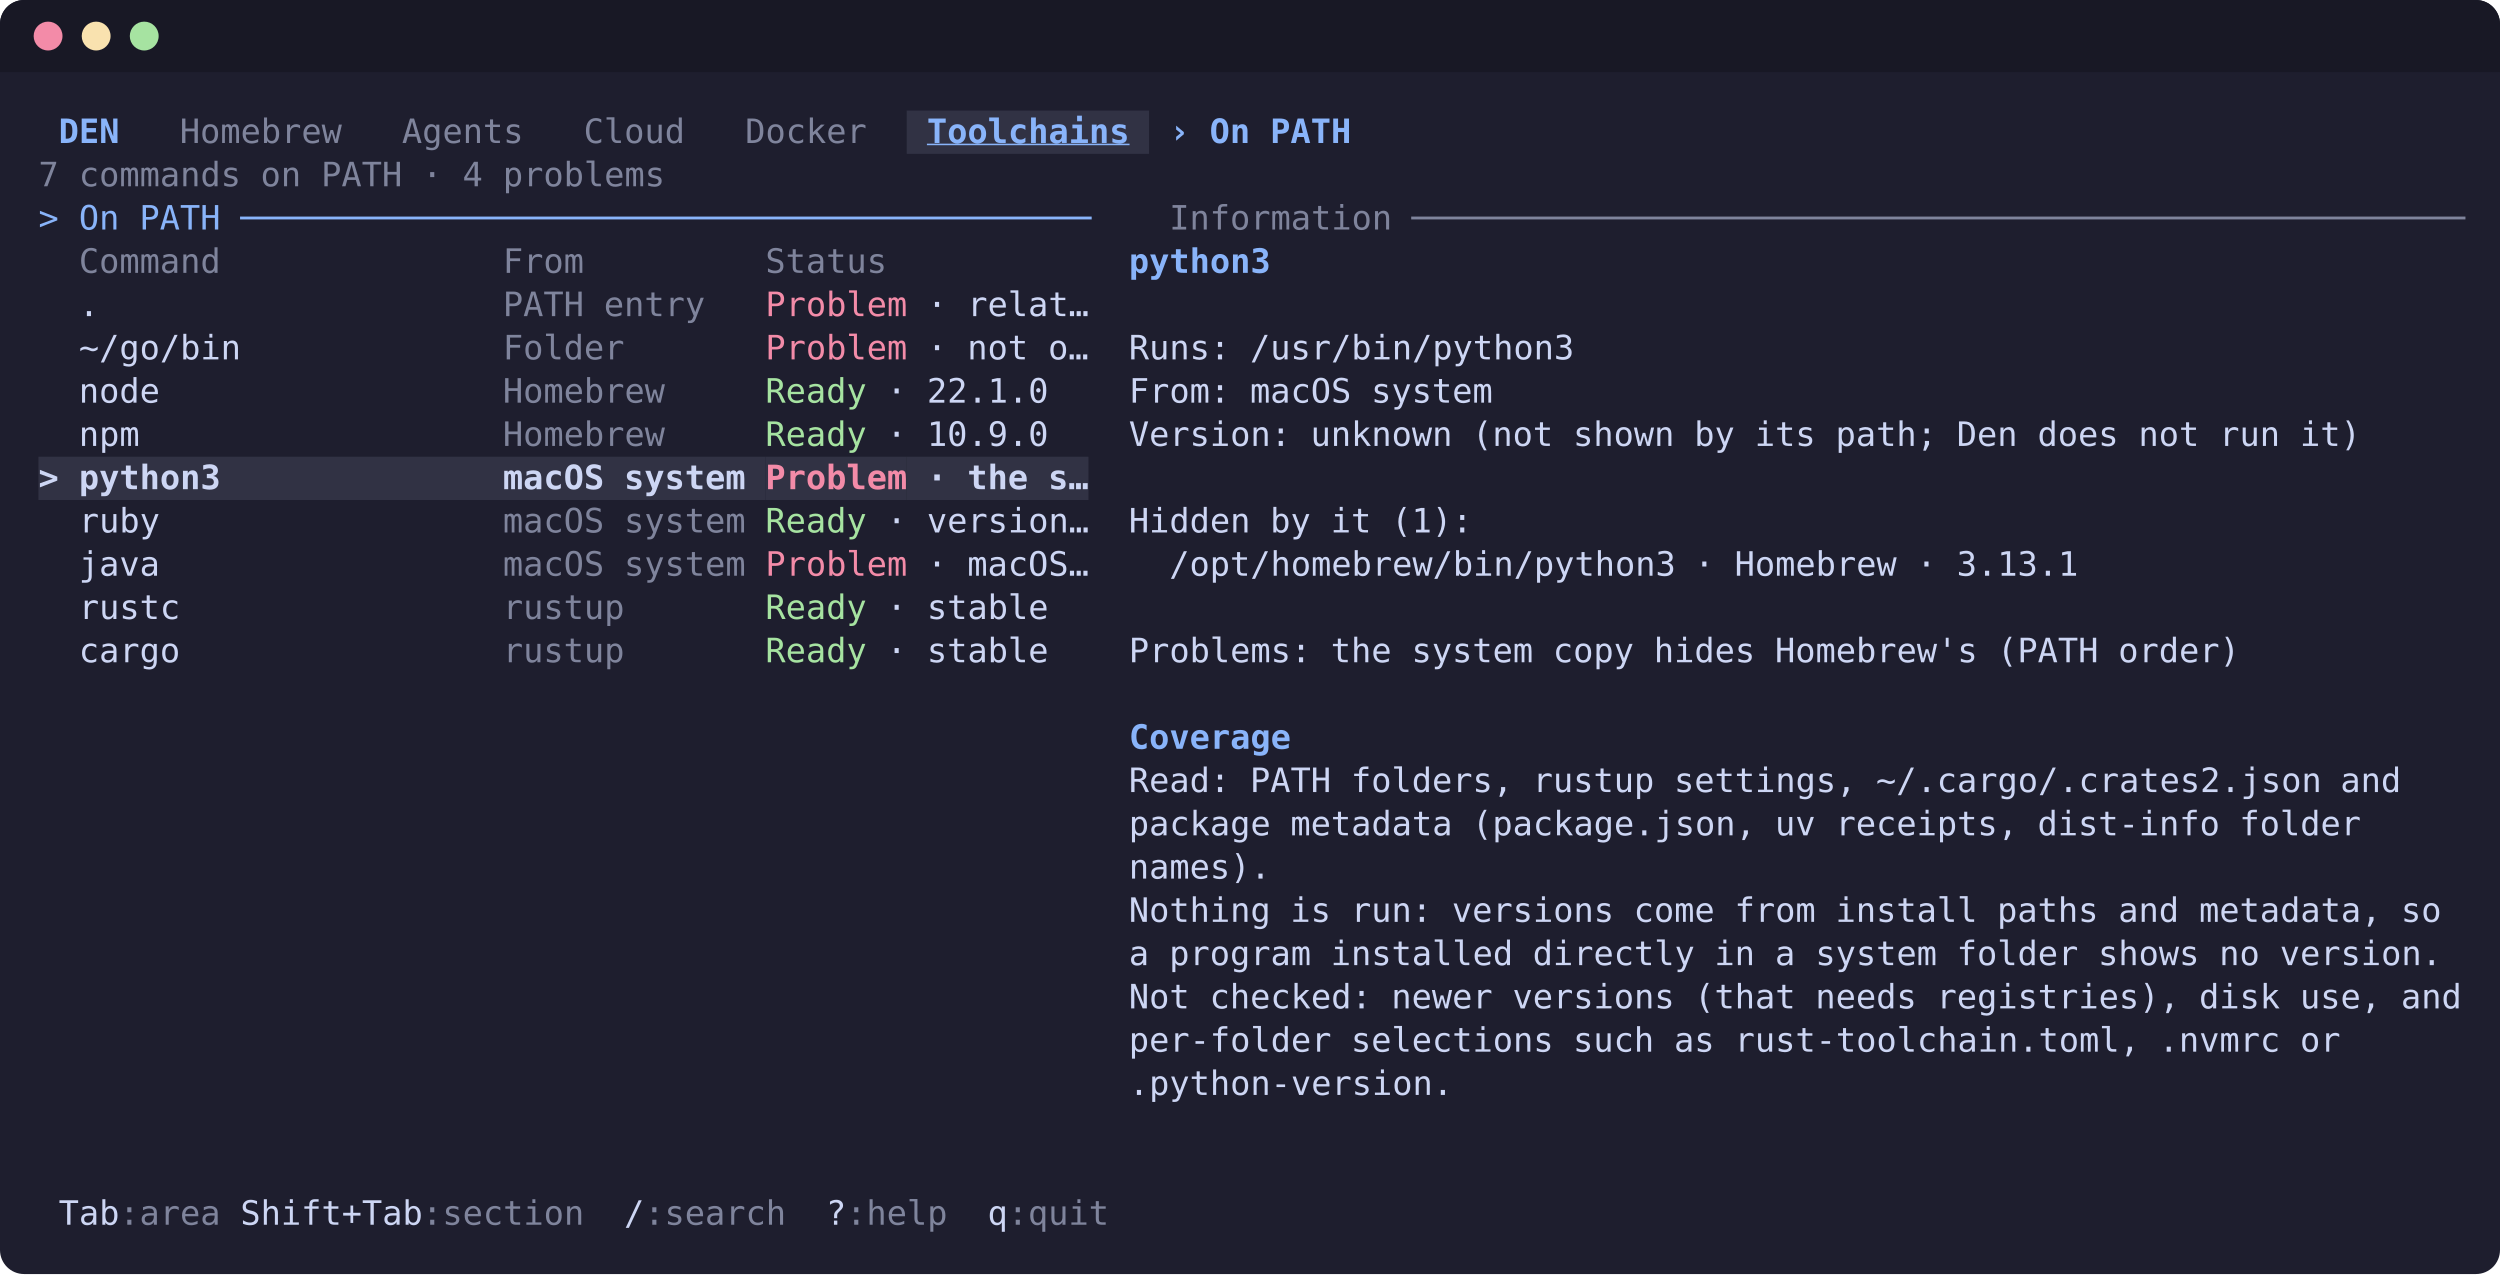
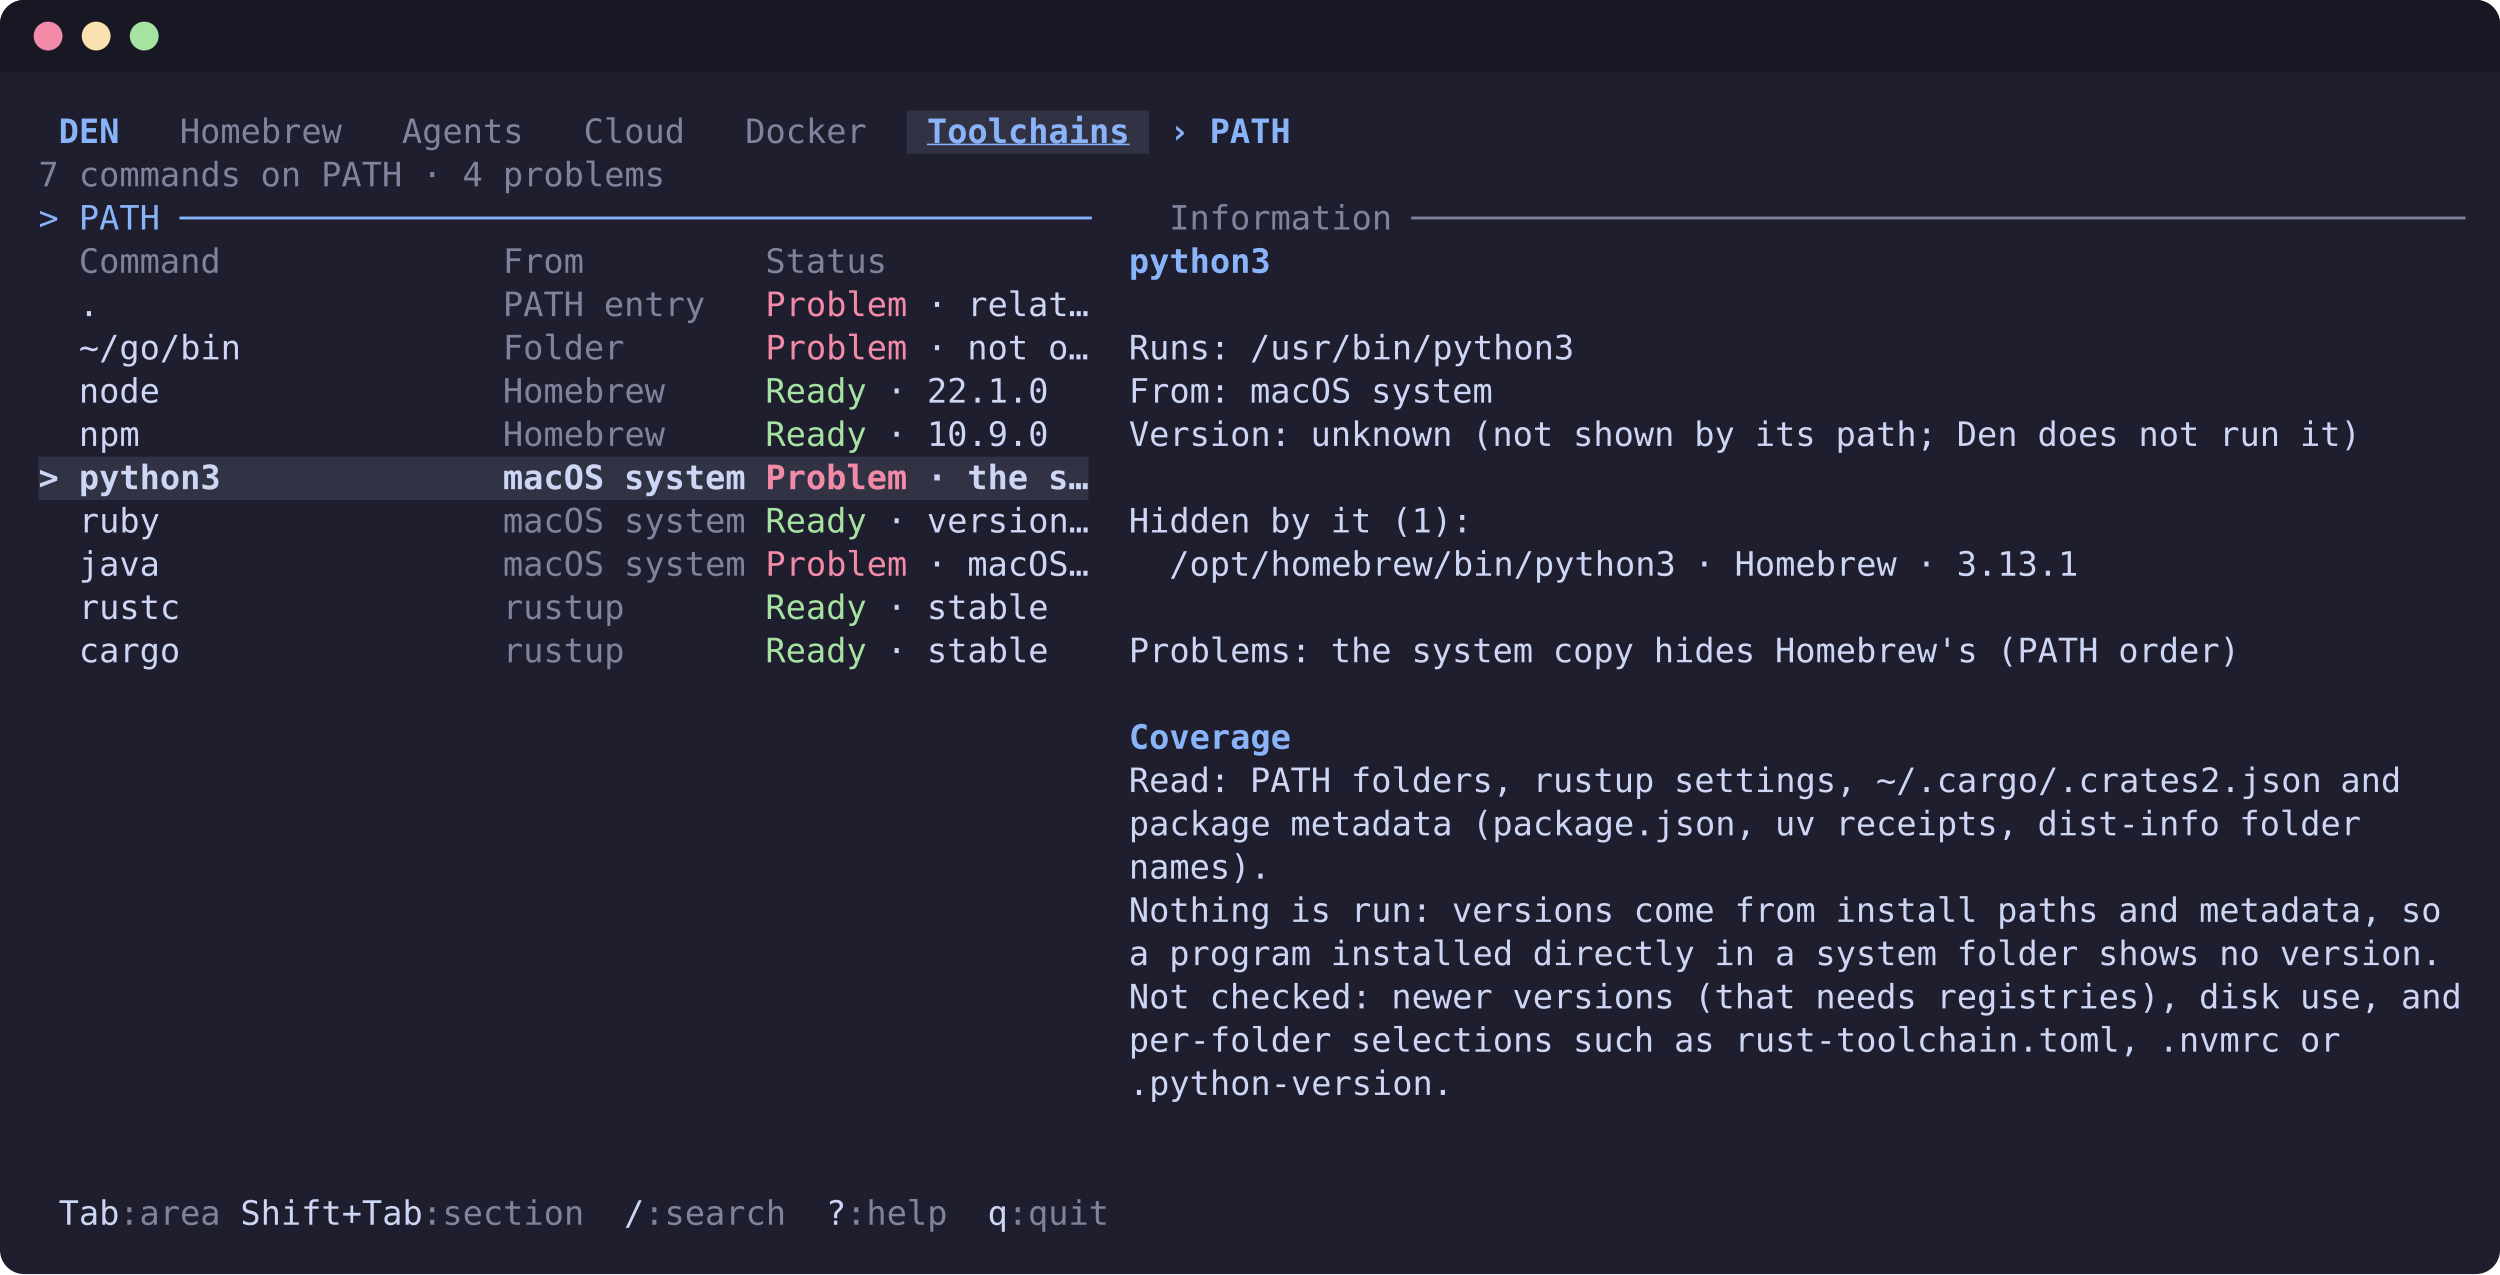
<svg xmlns="http://www.w3.org/2000/svg" width="1040" height="530" viewBox="0 0 1040 530">
  <rect width="100%" height="100%" rx="10" fill="#1e1e2e" />
  <path d="M0 10a10 10 0 0 1 10-10h1020a10 10 0 0 1 10 10v20h-1040z" fill="#181825" />
  <circle cx="20" cy="15" r="6" fill="#f38ba8" />
  <circle cx="40" cy="15" r="6" fill="#f9e2af" />
  <circle cx="60" cy="15" r="6" fill="#a6e3a1" />
  <g font-family="ui-monospace, SFMono-Regular, Menlo, Consolas, monospace" font-size="14" xml:space="preserve">
    <text x="24.4" y="59.5" fill="#89b4fa" textLength="25.2" lengthAdjust="spacingAndGlyphs" font-weight="bold">DEN</text>
    <text x="74.8" y="59.5" fill="#7f849c" textLength="67.2" lengthAdjust="spacingAndGlyphs">Homebrew</text>
    <text x="167.2" y="59.5" fill="#7f849c" textLength="50.4" lengthAdjust="spacingAndGlyphs">Agents</text>
    <text x="242.8" y="59.5" fill="#7f849c" textLength="42" lengthAdjust="spacingAndGlyphs">Cloud</text>
    <text x="310" y="59.5" fill="#7f849c" textLength="50.4" lengthAdjust="spacingAndGlyphs">Docker</text>
    <rect x="377.2" y="46" width="100.8" height="18" fill="#313244" />
    <text x="385.6" y="59.5" fill="#89b4fa" textLength="84" lengthAdjust="spacingAndGlyphs" font-weight="bold" text-decoration="underline">Toolchains</text>
    <text x="486.4" y="59.5" fill="#89b4fa" textLength="8.4" lengthAdjust="spacingAndGlyphs" font-weight="bold">›</text>
-     <text x="503.2" y="59.5" fill="#89b4fa" textLength="16.8" lengthAdjust="spacingAndGlyphs" font-weight="bold">On</text>
-     <text x="528.4" y="59.5" fill="#89b4fa" textLength="33.6" lengthAdjust="spacingAndGlyphs" font-weight="bold">PATH</text>
+     <text x="503.2" y="59.5" fill="#89b4fa" textLength="33.6" lengthAdjust="spacingAndGlyphs" font-weight="bold">PATH</text>
    <text x="16" y="77.5" fill="#7f849c" textLength="8.4" lengthAdjust="spacingAndGlyphs">7</text>
    <text x="32.8" y="77.5" fill="#7f849c" textLength="67.2" lengthAdjust="spacingAndGlyphs">commands</text>
    <text x="108.4" y="77.5" fill="#7f849c" textLength="16.8" lengthAdjust="spacingAndGlyphs">on</text>
    <text x="133.6" y="77.5" fill="#7f849c" textLength="33.6" lengthAdjust="spacingAndGlyphs">PATH</text>
    <text x="175.6" y="77.5" fill="#7f849c" textLength="8.4" lengthAdjust="spacingAndGlyphs">·</text>
    <text x="192.4" y="77.5" fill="#7f849c" textLength="8.4" lengthAdjust="spacingAndGlyphs">4</text>
    <text x="209.2" y="77.5" fill="#7f849c" textLength="67.2" lengthAdjust="spacingAndGlyphs">problems</text>
    <text x="16" y="95.5" fill="#89b4fa" textLength="8.4" lengthAdjust="spacingAndGlyphs">&gt;</text>
-     <text x="32.8" y="95.5" fill="#89b4fa" textLength="16.8" lengthAdjust="spacingAndGlyphs">On</text>
-     <text x="58" y="95.5" fill="#89b4fa" textLength="33.6" lengthAdjust="spacingAndGlyphs">PATH</text>
-     <text x="100" y="95.5" fill="#89b4fa" textLength="352.8" lengthAdjust="spacingAndGlyphs">──────────────────────────────────────────</text>
+     <text x="32.8" y="95.5" fill="#89b4fa" textLength="33.6" lengthAdjust="spacingAndGlyphs">PATH</text>
+     <text x="74.8" y="95.5" fill="#89b4fa" textLength="378" lengthAdjust="spacingAndGlyphs">─────────────────────────────────────────────</text>
    <text x="486.4" y="95.5" fill="#7f849c" textLength="92.4" lengthAdjust="spacingAndGlyphs">Information</text>
    <text x="587.2" y="95.5" fill="#7f849c" textLength="436.8" lengthAdjust="spacingAndGlyphs">────────────────────────────────────────────────────</text>
    <text x="32.8" y="113.5" fill="#7f849c" textLength="58.8" lengthAdjust="spacingAndGlyphs">Command</text>
    <text x="209.2" y="113.5" fill="#7f849c" textLength="33.6" lengthAdjust="spacingAndGlyphs">From</text>
    <text x="318.4" y="113.5" fill="#7f849c" textLength="50.4" lengthAdjust="spacingAndGlyphs">Status</text>
    <text x="469.6" y="113.5" fill="#89b4fa" textLength="58.8" lengthAdjust="spacingAndGlyphs" font-weight="bold">python3</text>
    <text x="32.8" y="131.5" fill="#cdd6f4" textLength="8.4" lengthAdjust="spacingAndGlyphs">.</text>
    <text x="209.2" y="131.5" fill="#7f849c" textLength="33.6" lengthAdjust="spacingAndGlyphs">PATH</text>
    <text x="251.2" y="131.5" fill="#7f849c" textLength="42" lengthAdjust="spacingAndGlyphs">entry</text>
    <text x="318.4" y="131.5" fill="#f38ba8" textLength="58.8" lengthAdjust="spacingAndGlyphs">Problem</text>
    <text x="385.6" y="131.5" fill="#cdd6f4" textLength="8.4" lengthAdjust="spacingAndGlyphs">·</text>
    <text x="402.4" y="131.5" fill="#cdd6f4" textLength="50.4" lengthAdjust="spacingAndGlyphs">relat…</text>
    <text x="32.8" y="149.5" fill="#cdd6f4" textLength="67.2" lengthAdjust="spacingAndGlyphs">~/go/bin</text>
    <text x="209.2" y="149.5" fill="#7f849c" textLength="50.4" lengthAdjust="spacingAndGlyphs">Folder</text>
    <text x="318.4" y="149.5" fill="#f38ba8" textLength="58.8" lengthAdjust="spacingAndGlyphs">Problem</text>
    <text x="385.6" y="149.5" fill="#cdd6f4" textLength="8.4" lengthAdjust="spacingAndGlyphs">·</text>
    <text x="402.4" y="149.5" fill="#cdd6f4" textLength="25.2" lengthAdjust="spacingAndGlyphs">not</text>
    <text x="436" y="149.5" fill="#cdd6f4" textLength="16.8" lengthAdjust="spacingAndGlyphs">o…</text>
    <text x="469.6" y="149.5" fill="#cdd6f4" textLength="42" lengthAdjust="spacingAndGlyphs">Runs:</text>
    <text x="520" y="149.5" fill="#cdd6f4" textLength="134.4" lengthAdjust="spacingAndGlyphs">/usr/bin/python3</text>
    <text x="32.8" y="167.5" fill="#cdd6f4" textLength="33.6" lengthAdjust="spacingAndGlyphs">node</text>
    <text x="209.2" y="167.5" fill="#7f849c" textLength="67.2" lengthAdjust="spacingAndGlyphs">Homebrew</text>
    <text x="318.4" y="167.5" fill="#a6e3a1" textLength="42" lengthAdjust="spacingAndGlyphs">Ready</text>
    <text x="368.8" y="167.5" fill="#cdd6f4" textLength="8.4" lengthAdjust="spacingAndGlyphs">·</text>
    <text x="385.6" y="167.5" fill="#cdd6f4" textLength="50.4" lengthAdjust="spacingAndGlyphs">22.1.0</text>
    <text x="469.6" y="167.5" fill="#cdd6f4" textLength="42" lengthAdjust="spacingAndGlyphs">From:</text>
    <text x="520" y="167.5" fill="#cdd6f4" textLength="42" lengthAdjust="spacingAndGlyphs">macOS</text>
    <text x="570.4" y="167.5" fill="#cdd6f4" textLength="50.4" lengthAdjust="spacingAndGlyphs">system</text>
    <text x="32.8" y="185.5" fill="#cdd6f4" textLength="25.2" lengthAdjust="spacingAndGlyphs">npm</text>
    <text x="209.2" y="185.5" fill="#7f849c" textLength="67.2" lengthAdjust="spacingAndGlyphs">Homebrew</text>
    <text x="318.4" y="185.5" fill="#a6e3a1" textLength="42" lengthAdjust="spacingAndGlyphs">Ready</text>
    <text x="368.8" y="185.5" fill="#cdd6f4" textLength="8.4" lengthAdjust="spacingAndGlyphs">·</text>
    <text x="385.6" y="185.5" fill="#cdd6f4" textLength="50.4" lengthAdjust="spacingAndGlyphs">10.9.0</text>
    <text x="469.6" y="185.5" fill="#cdd6f4" textLength="67.2" lengthAdjust="spacingAndGlyphs">Version:</text>
    <text x="545.2" y="185.5" fill="#cdd6f4" textLength="58.8" lengthAdjust="spacingAndGlyphs">unknown</text>
    <text x="612.4" y="185.5" fill="#cdd6f4" textLength="33.6" lengthAdjust="spacingAndGlyphs">(not</text>
    <text x="654.4" y="185.5" fill="#cdd6f4" textLength="42" lengthAdjust="spacingAndGlyphs">shown</text>
    <text x="704.8" y="185.5" fill="#cdd6f4" textLength="16.8" lengthAdjust="spacingAndGlyphs">by</text>
    <text x="730" y="185.5" fill="#cdd6f4" textLength="25.2" lengthAdjust="spacingAndGlyphs">its</text>
    <text x="763.6" y="185.5" fill="#cdd6f4" textLength="42" lengthAdjust="spacingAndGlyphs">path;</text>
    <text x="814" y="185.5" fill="#cdd6f4" textLength="25.2" lengthAdjust="spacingAndGlyphs">Den</text>
    <text x="847.6" y="185.5" fill="#cdd6f4" textLength="33.6" lengthAdjust="spacingAndGlyphs">does</text>
    <text x="889.6" y="185.5" fill="#cdd6f4" textLength="25.2" lengthAdjust="spacingAndGlyphs">not</text>
    <text x="923.2" y="185.5" fill="#cdd6f4" textLength="25.2" lengthAdjust="spacingAndGlyphs">run</text>
    <text x="956.8" y="185.5" fill="#cdd6f4" textLength="25.2" lengthAdjust="spacingAndGlyphs">it)</text>
    <rect x="16" y="190" width="302.4" height="18" fill="#313244" />
    <text x="16" y="203.5" fill="#cdd6f4" textLength="8.4" lengthAdjust="spacingAndGlyphs" font-weight="bold">&gt;</text>
    <text x="32.8" y="203.5" fill="#cdd6f4" textLength="58.8" lengthAdjust="spacingAndGlyphs" font-weight="bold">python3</text>
    <text x="209.2" y="203.5" fill="#cdd6f4" textLength="42" lengthAdjust="spacingAndGlyphs" font-weight="bold">macOS</text>
    <text x="259.6" y="203.5" fill="#cdd6f4" textLength="50.4" lengthAdjust="spacingAndGlyphs" font-weight="bold">system</text>
    <rect x="318.4" y="190" width="58.8" height="18" fill="#313244" />
    <text x="318.4" y="203.5" fill="#f38ba8" textLength="58.8" lengthAdjust="spacingAndGlyphs" font-weight="bold">Problem</text>
    <rect x="377.2" y="190" width="75.6" height="18" fill="#313244" />
    <text x="385.6" y="203.5" fill="#cdd6f4" textLength="8.4" lengthAdjust="spacingAndGlyphs" font-weight="bold">·</text>
    <text x="402.4" y="203.5" fill="#cdd6f4" textLength="25.2" lengthAdjust="spacingAndGlyphs" font-weight="bold">the</text>
    <text x="436" y="203.5" fill="#cdd6f4" textLength="16.8" lengthAdjust="spacingAndGlyphs" font-weight="bold">s…</text>
    <text x="32.8" y="221.5" fill="#cdd6f4" textLength="33.6" lengthAdjust="spacingAndGlyphs">ruby</text>
    <text x="209.2" y="221.5" fill="#7f849c" textLength="42" lengthAdjust="spacingAndGlyphs">macOS</text>
    <text x="259.6" y="221.5" fill="#7f849c" textLength="50.4" lengthAdjust="spacingAndGlyphs">system</text>
    <text x="318.4" y="221.5" fill="#a6e3a1" textLength="42" lengthAdjust="spacingAndGlyphs">Ready</text>
    <text x="368.8" y="221.5" fill="#cdd6f4" textLength="8.4" lengthAdjust="spacingAndGlyphs">·</text>
    <text x="385.6" y="221.5" fill="#cdd6f4" textLength="67.2" lengthAdjust="spacingAndGlyphs">version…</text>
    <text x="469.6" y="221.5" fill="#cdd6f4" textLength="50.4" lengthAdjust="spacingAndGlyphs">Hidden</text>
    <text x="528.4" y="221.5" fill="#cdd6f4" textLength="16.8" lengthAdjust="spacingAndGlyphs">by</text>
    <text x="553.6" y="221.5" fill="#cdd6f4" textLength="16.8" lengthAdjust="spacingAndGlyphs">it</text>
    <text x="578.8" y="221.5" fill="#cdd6f4" textLength="33.6" lengthAdjust="spacingAndGlyphs">(1):</text>
    <text x="32.8" y="239.5" fill="#cdd6f4" textLength="33.6" lengthAdjust="spacingAndGlyphs">java</text>
    <text x="209.2" y="239.5" fill="#7f849c" textLength="42" lengthAdjust="spacingAndGlyphs">macOS</text>
    <text x="259.6" y="239.5" fill="#7f849c" textLength="50.4" lengthAdjust="spacingAndGlyphs">system</text>
    <text x="318.4" y="239.5" fill="#f38ba8" textLength="58.8" lengthAdjust="spacingAndGlyphs">Problem</text>
    <text x="385.6" y="239.5" fill="#cdd6f4" textLength="8.4" lengthAdjust="spacingAndGlyphs">·</text>
    <text x="402.4" y="239.5" fill="#cdd6f4" textLength="50.4" lengthAdjust="spacingAndGlyphs">macOS…</text>
    <text x="486.4" y="239.5" fill="#cdd6f4" textLength="210" lengthAdjust="spacingAndGlyphs">/opt/homebrew/bin/python3</text>
    <text x="704.8" y="239.5" fill="#cdd6f4" textLength="8.4" lengthAdjust="spacingAndGlyphs">·</text>
    <text x="721.6" y="239.5" fill="#cdd6f4" textLength="67.2" lengthAdjust="spacingAndGlyphs">Homebrew</text>
    <text x="797.2" y="239.5" fill="#cdd6f4" textLength="8.4" lengthAdjust="spacingAndGlyphs">·</text>
    <text x="814" y="239.5" fill="#cdd6f4" textLength="50.4" lengthAdjust="spacingAndGlyphs">3.13.1</text>
    <text x="32.8" y="257.5" fill="#cdd6f4" textLength="42" lengthAdjust="spacingAndGlyphs">rustc</text>
    <text x="209.2" y="257.5" fill="#7f849c" textLength="50.4" lengthAdjust="spacingAndGlyphs">rustup</text>
    <text x="318.4" y="257.5" fill="#a6e3a1" textLength="42" lengthAdjust="spacingAndGlyphs">Ready</text>
    <text x="368.8" y="257.5" fill="#cdd6f4" textLength="8.4" lengthAdjust="spacingAndGlyphs">·</text>
    <text x="385.6" y="257.5" fill="#cdd6f4" textLength="50.4" lengthAdjust="spacingAndGlyphs">stable</text>
    <text x="32.8" y="275.5" fill="#cdd6f4" textLength="42" lengthAdjust="spacingAndGlyphs">cargo</text>
    <text x="209.2" y="275.5" fill="#7f849c" textLength="50.4" lengthAdjust="spacingAndGlyphs">rustup</text>
    <text x="318.4" y="275.5" fill="#a6e3a1" textLength="42" lengthAdjust="spacingAndGlyphs">Ready</text>
    <text x="368.8" y="275.5" fill="#cdd6f4" textLength="8.4" lengthAdjust="spacingAndGlyphs">·</text>
    <text x="385.6" y="275.5" fill="#cdd6f4" textLength="50.4" lengthAdjust="spacingAndGlyphs">stable</text>
    <text x="469.6" y="275.5" fill="#cdd6f4" textLength="75.6" lengthAdjust="spacingAndGlyphs">Problems:</text>
    <text x="553.6" y="275.5" fill="#cdd6f4" textLength="25.2" lengthAdjust="spacingAndGlyphs">the</text>
    <text x="587.2" y="275.5" fill="#cdd6f4" textLength="50.4" lengthAdjust="spacingAndGlyphs">system</text>
    <text x="646" y="275.5" fill="#cdd6f4" textLength="33.6" lengthAdjust="spacingAndGlyphs">copy</text>
    <text x="688" y="275.5" fill="#cdd6f4" textLength="42" lengthAdjust="spacingAndGlyphs">hides</text>
    <text x="738.4" y="275.5" fill="#cdd6f4" textLength="84" lengthAdjust="spacingAndGlyphs">Homebrew's</text>
    <text x="830.8" y="275.5" fill="#cdd6f4" textLength="42" lengthAdjust="spacingAndGlyphs">(PATH</text>
    <text x="881.2" y="275.5" fill="#cdd6f4" textLength="50.4" lengthAdjust="spacingAndGlyphs">order)</text>
    <text x="469.6" y="311.5" fill="#89b4fa" textLength="67.2" lengthAdjust="spacingAndGlyphs" font-weight="bold">Coverage</text>
    <text x="469.6" y="329.5" fill="#cdd6f4" textLength="42" lengthAdjust="spacingAndGlyphs">Read:</text>
    <text x="520" y="329.5" fill="#cdd6f4" textLength="33.6" lengthAdjust="spacingAndGlyphs">PATH</text>
    <text x="562" y="329.5" fill="#cdd6f4" textLength="67.2" lengthAdjust="spacingAndGlyphs">folders,</text>
    <text x="637.6" y="329.5" fill="#cdd6f4" textLength="50.4" lengthAdjust="spacingAndGlyphs">rustup</text>
    <text x="696.4" y="329.5" fill="#cdd6f4" textLength="75.6" lengthAdjust="spacingAndGlyphs">settings,</text>
    <text x="780.4" y="329.5" fill="#cdd6f4" textLength="184.8" lengthAdjust="spacingAndGlyphs">~/.cargo/.crates2.json</text>
    <text x="973.6" y="329.5" fill="#cdd6f4" textLength="25.2" lengthAdjust="spacingAndGlyphs">and</text>
    <text x="469.6" y="347.5" fill="#cdd6f4" textLength="58.8" lengthAdjust="spacingAndGlyphs">package</text>
    <text x="536.8" y="347.5" fill="#cdd6f4" textLength="67.2" lengthAdjust="spacingAndGlyphs">metadata</text>
    <text x="612.4" y="347.5" fill="#cdd6f4" textLength="117.6" lengthAdjust="spacingAndGlyphs">(package.json,</text>
    <text x="738.4" y="347.5" fill="#cdd6f4" textLength="16.8" lengthAdjust="spacingAndGlyphs">uv</text>
    <text x="763.6" y="347.5" fill="#cdd6f4" textLength="75.6" lengthAdjust="spacingAndGlyphs">receipts,</text>
    <text x="847.6" y="347.5" fill="#cdd6f4" textLength="75.6" lengthAdjust="spacingAndGlyphs">dist-info</text>
    <text x="931.6" y="347.5" fill="#cdd6f4" textLength="50.4" lengthAdjust="spacingAndGlyphs">folder</text>
    <text x="469.6" y="365.5" fill="#cdd6f4" textLength="58.8" lengthAdjust="spacingAndGlyphs">names).</text>
    <text x="469.6" y="383.5" fill="#cdd6f4" textLength="58.8" lengthAdjust="spacingAndGlyphs">Nothing</text>
    <text x="536.8" y="383.5" fill="#cdd6f4" textLength="16.8" lengthAdjust="spacingAndGlyphs">is</text>
    <text x="562" y="383.5" fill="#cdd6f4" textLength="33.6" lengthAdjust="spacingAndGlyphs">run:</text>
    <text x="604" y="383.5" fill="#cdd6f4" textLength="67.2" lengthAdjust="spacingAndGlyphs">versions</text>
    <text x="679.6" y="383.5" fill="#cdd6f4" textLength="33.6" lengthAdjust="spacingAndGlyphs">come</text>
    <text x="721.6" y="383.5" fill="#cdd6f4" textLength="33.6" lengthAdjust="spacingAndGlyphs">from</text>
    <text x="763.6" y="383.5" fill="#cdd6f4" textLength="58.8" lengthAdjust="spacingAndGlyphs">install</text>
    <text x="830.8" y="383.5" fill="#cdd6f4" textLength="42" lengthAdjust="spacingAndGlyphs">paths</text>
    <text x="881.2" y="383.5" fill="#cdd6f4" textLength="25.2" lengthAdjust="spacingAndGlyphs">and</text>
    <text x="914.8" y="383.5" fill="#cdd6f4" textLength="75.6" lengthAdjust="spacingAndGlyphs">metadata,</text>
    <text x="998.8" y="383.5" fill="#cdd6f4" textLength="16.8" lengthAdjust="spacingAndGlyphs">so</text>
    <text x="469.6" y="401.5" fill="#cdd6f4" textLength="8.4" lengthAdjust="spacingAndGlyphs">a</text>
    <text x="486.4" y="401.5" fill="#cdd6f4" textLength="58.8" lengthAdjust="spacingAndGlyphs">program</text>
    <text x="553.6" y="401.5" fill="#cdd6f4" textLength="75.6" lengthAdjust="spacingAndGlyphs">installed</text>
    <text x="637.6" y="401.5" fill="#cdd6f4" textLength="67.2" lengthAdjust="spacingAndGlyphs">directly</text>
    <text x="713.2" y="401.5" fill="#cdd6f4" textLength="16.8" lengthAdjust="spacingAndGlyphs">in</text>
    <text x="738.4" y="401.5" fill="#cdd6f4" textLength="8.4" lengthAdjust="spacingAndGlyphs">a</text>
    <text x="755.2" y="401.5" fill="#cdd6f4" textLength="50.4" lengthAdjust="spacingAndGlyphs">system</text>
    <text x="814" y="401.5" fill="#cdd6f4" textLength="50.4" lengthAdjust="spacingAndGlyphs">folder</text>
    <text x="872.8" y="401.5" fill="#cdd6f4" textLength="42" lengthAdjust="spacingAndGlyphs">shows</text>
    <text x="923.2" y="401.5" fill="#cdd6f4" textLength="16.8" lengthAdjust="spacingAndGlyphs">no</text>
    <text x="948.4" y="401.5" fill="#cdd6f4" textLength="67.2" lengthAdjust="spacingAndGlyphs">version.</text>
    <text x="469.6" y="419.5" fill="#cdd6f4" textLength="25.2" lengthAdjust="spacingAndGlyphs">Not</text>
    <text x="503.2" y="419.5" fill="#cdd6f4" textLength="67.2" lengthAdjust="spacingAndGlyphs">checked:</text>
    <text x="578.8" y="419.5" fill="#cdd6f4" textLength="42" lengthAdjust="spacingAndGlyphs">newer</text>
    <text x="629.2" y="419.5" fill="#cdd6f4" textLength="67.2" lengthAdjust="spacingAndGlyphs">versions</text>
    <text x="704.8" y="419.5" fill="#cdd6f4" textLength="42" lengthAdjust="spacingAndGlyphs">(that</text>
    <text x="755.2" y="419.5" fill="#cdd6f4" textLength="42" lengthAdjust="spacingAndGlyphs">needs</text>
    <text x="805.6" y="419.5" fill="#cdd6f4" textLength="100.8" lengthAdjust="spacingAndGlyphs">registries),</text>
    <text x="914.8" y="419.5" fill="#cdd6f4" textLength="33.6" lengthAdjust="spacingAndGlyphs">disk</text>
    <text x="956.8" y="419.5" fill="#cdd6f4" textLength="33.6" lengthAdjust="spacingAndGlyphs">use,</text>
    <text x="998.8" y="419.5" fill="#cdd6f4" textLength="25.2" lengthAdjust="spacingAndGlyphs">and</text>
    <text x="469.6" y="437.5" fill="#cdd6f4" textLength="84" lengthAdjust="spacingAndGlyphs">per-folder</text>
    <text x="562" y="437.5" fill="#cdd6f4" textLength="84" lengthAdjust="spacingAndGlyphs">selections</text>
    <text x="654.4" y="437.5" fill="#cdd6f4" textLength="33.6" lengthAdjust="spacingAndGlyphs">such</text>
    <text x="696.4" y="437.5" fill="#cdd6f4" textLength="16.8" lengthAdjust="spacingAndGlyphs">as</text>
    <text x="721.6" y="437.5" fill="#cdd6f4" textLength="168" lengthAdjust="spacingAndGlyphs">rust-toolchain.toml,</text>
    <text x="898" y="437.5" fill="#cdd6f4" textLength="50.4" lengthAdjust="spacingAndGlyphs">.nvmrc</text>
    <text x="956.8" y="437.5" fill="#cdd6f4" textLength="16.8" lengthAdjust="spacingAndGlyphs">or</text>
    <text x="469.6" y="455.5" fill="#cdd6f4" textLength="134.4" lengthAdjust="spacingAndGlyphs">.python-version.</text>
    <text x="24.4" y="509.5" fill="#cdd6f4" textLength="25.2" lengthAdjust="spacingAndGlyphs">Tab</text>
    <text x="49.6" y="509.5" fill="#7f849c" textLength="42" lengthAdjust="spacingAndGlyphs">:area</text>
    <text x="100" y="509.5" fill="#cdd6f4" textLength="75.6" lengthAdjust="spacingAndGlyphs">Shift+Tab</text>
    <text x="175.6" y="509.5" fill="#7f849c" textLength="67.2" lengthAdjust="spacingAndGlyphs">:section</text>
    <text x="259.6" y="509.5" fill="#cdd6f4" textLength="8.4" lengthAdjust="spacingAndGlyphs">/</text>
    <text x="268" y="509.5" fill="#7f849c" textLength="58.8" lengthAdjust="spacingAndGlyphs">:search</text>
    <text x="343.6" y="509.5" fill="#cdd6f4" textLength="8.4" lengthAdjust="spacingAndGlyphs">?</text>
    <text x="352" y="509.5" fill="#7f849c" textLength="42" lengthAdjust="spacingAndGlyphs">:help</text>
    <text x="410.8" y="509.5" fill="#cdd6f4" textLength="8.4" lengthAdjust="spacingAndGlyphs">q</text>
    <text x="419.2" y="509.5" fill="#7f849c" textLength="42" lengthAdjust="spacingAndGlyphs">:quit</text>
  </g>
</svg>
